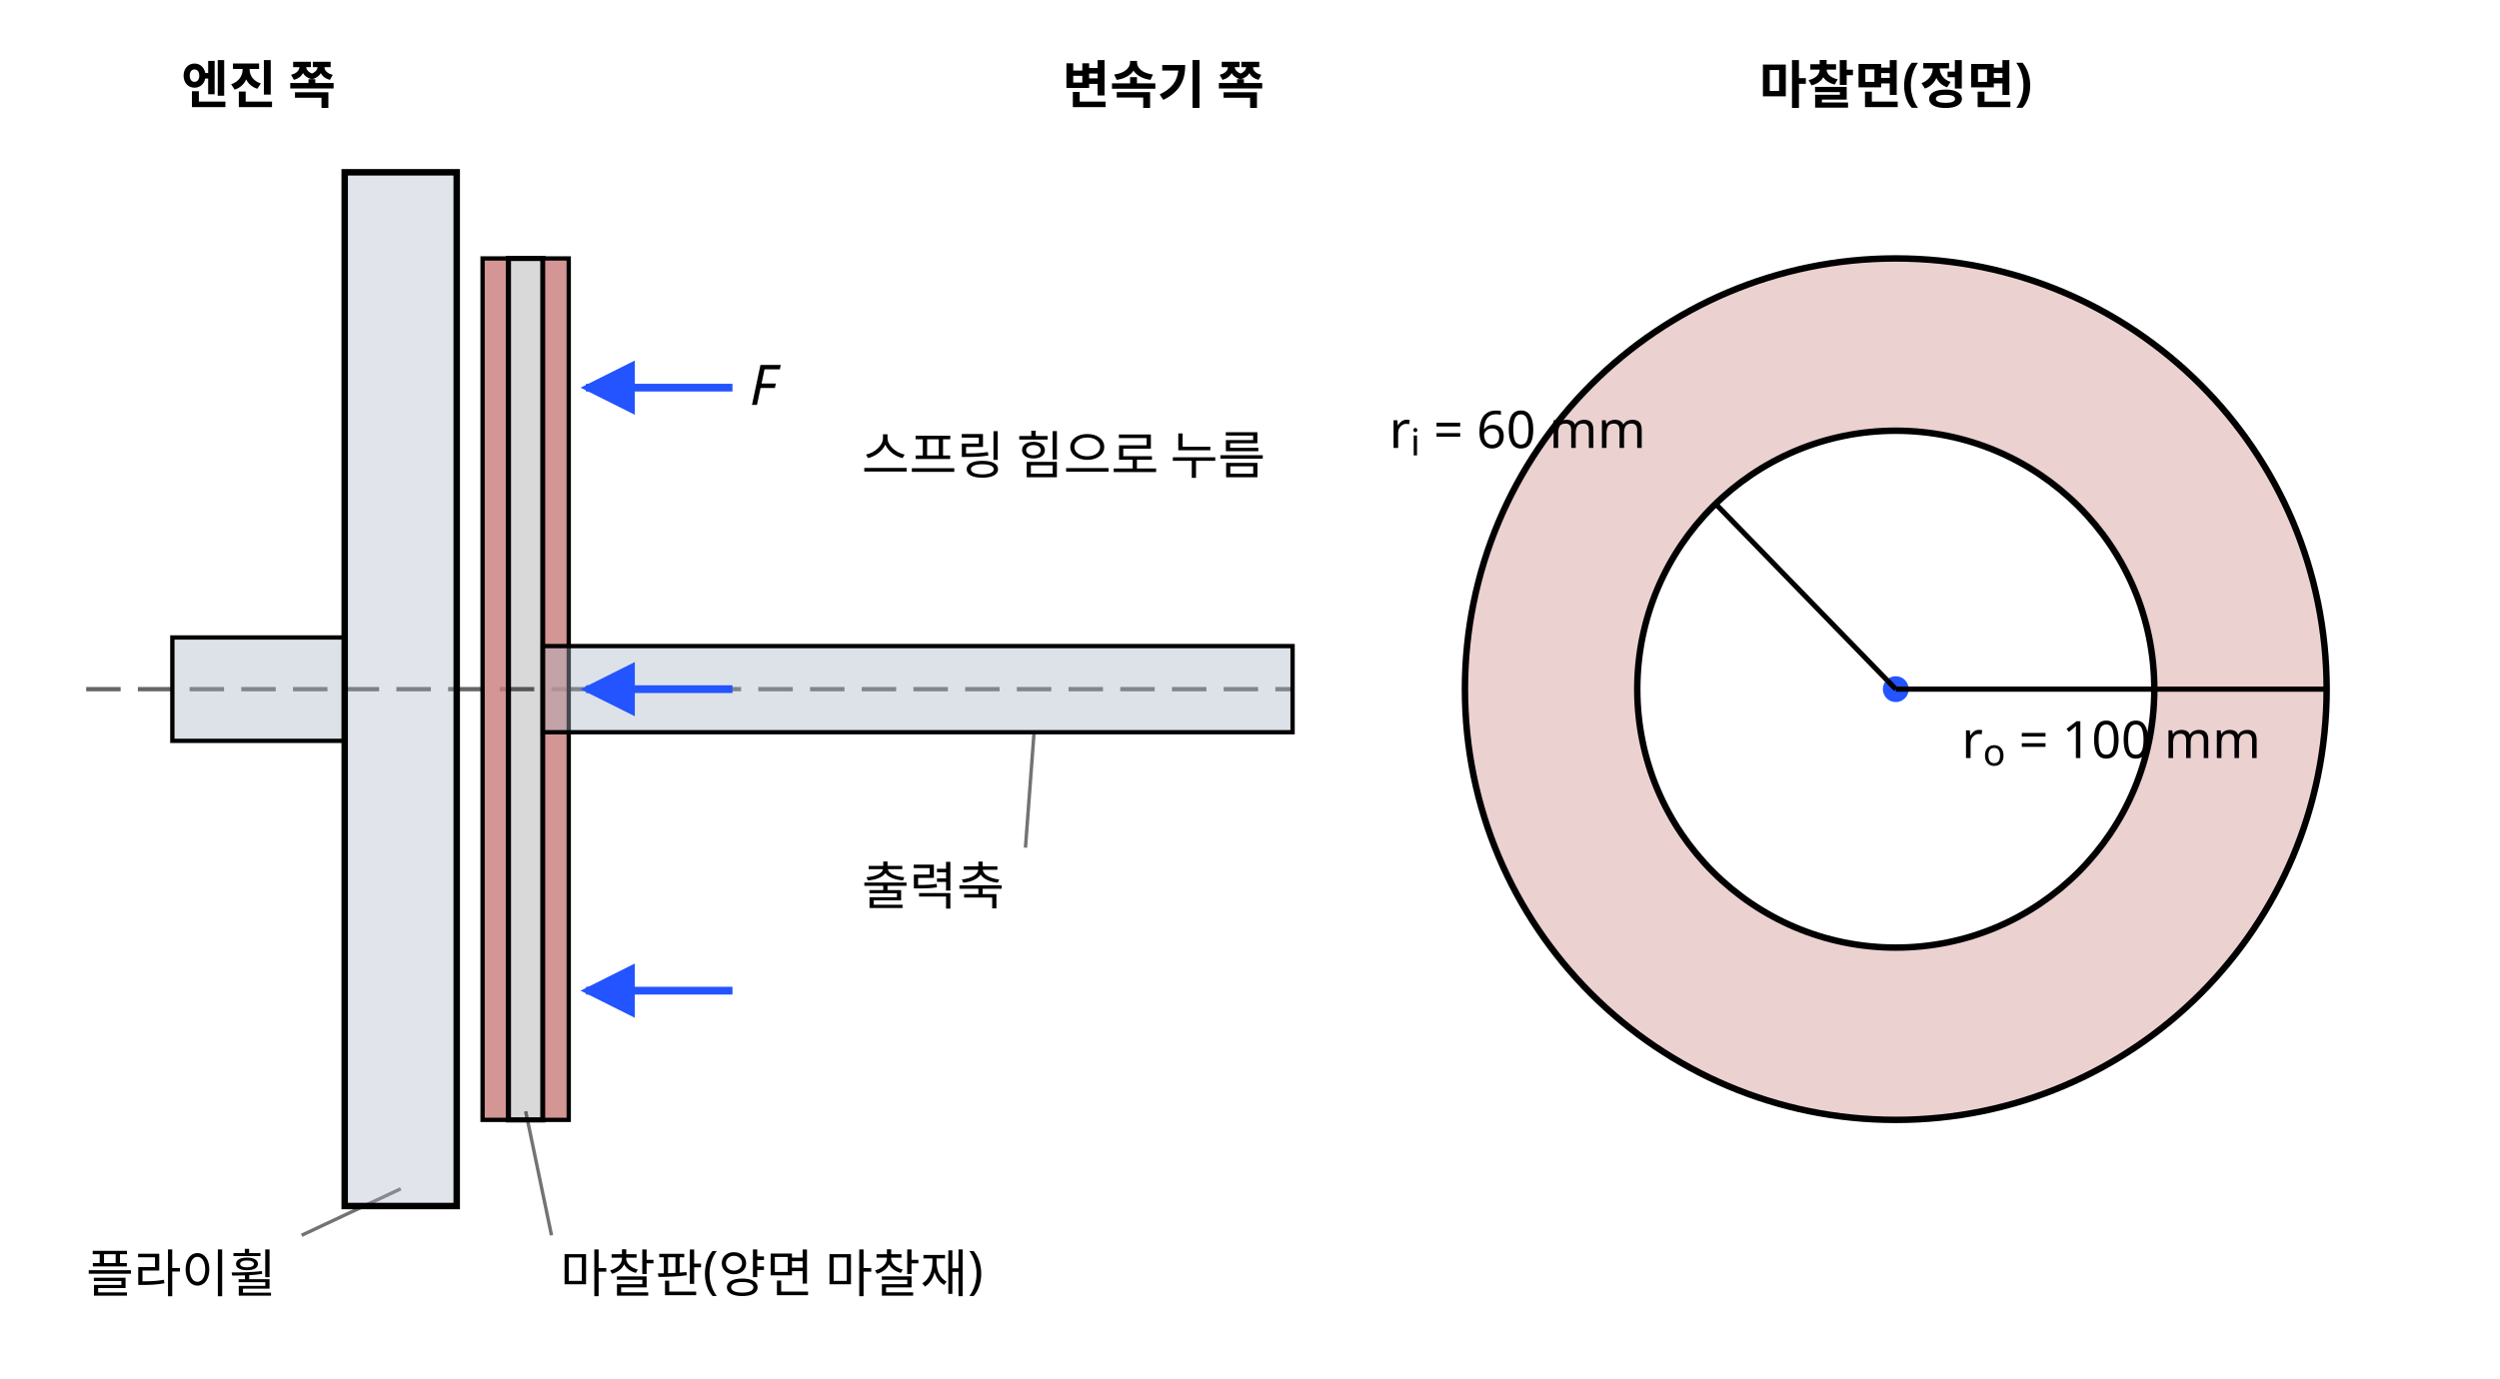
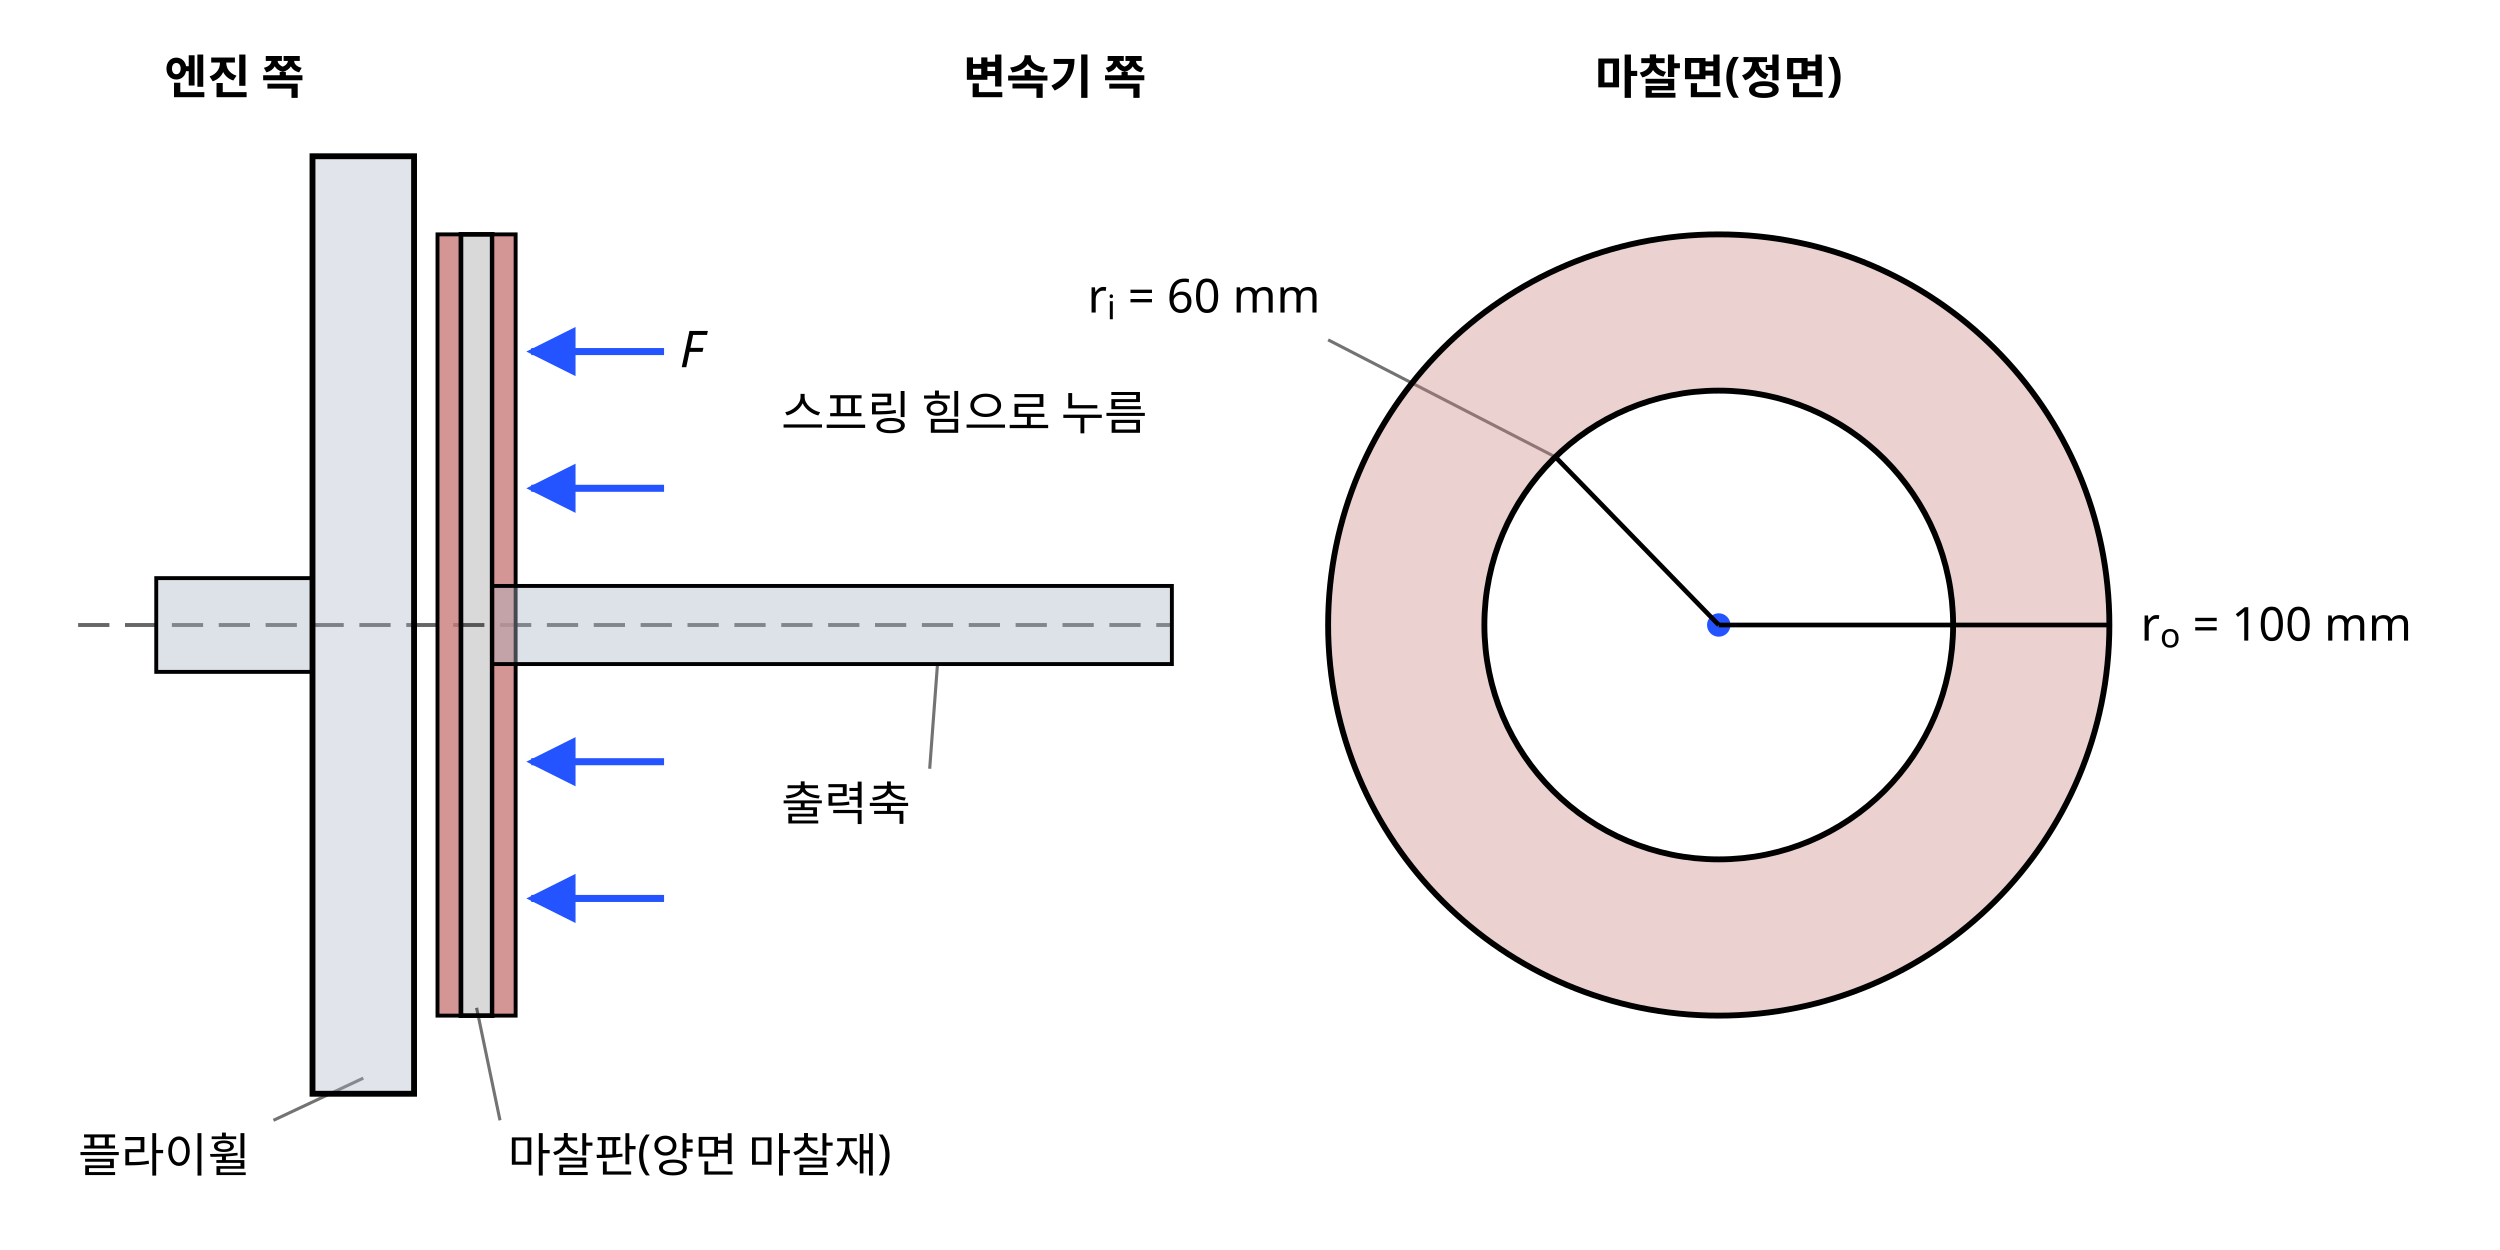
- <svg xmlns="http://www.w3.org/2000/svg" class="si si-illus" viewBox="0 0 580 320" style="max-width:580px;color:var(--si-ink,var(--text,#1f2328))" role="img" aria-labelledby="clutch-t" font-family="'Pretendard','Noto Sans KR','Apple SD Gothic Neo',sans-serif" font-size="13" fill="currentColor">
+ <svg xmlns="http://www.w3.org/2000/svg" class="si si-illus" viewBox="0 0 640 320" style="max-width:640px;color:var(--si-ink,var(--text,#1f2328))" role="img" aria-labelledby="clutch-t" font-family="'Pretendard','Noto Sans KR','Apple SD Gothic Neo',sans-serif" font-size="13" fill="currentColor">
  <defs>
    <marker id="clutch-ar" viewBox="0 0 10 10" refX="9" refY="5" markerWidth="7" markerHeight="7" orient="auto-start-reverse">
      <path d="M0,0L10,5L0,10z" style="fill:var(--si-accent,#2454ff)" />
    </marker>
  </defs>
  <line x1="93" y1="276" x2="70" y2="286.8" class="si-leader" style="stroke:currentColor" stroke-opacity="0.55" stroke-width="0.8" />
  <line x1="122" y1="258" x2="128" y2="286.8" class="si-leader" style="stroke:currentColor" stroke-opacity="0.55" stroke-width="0.8" />
  <line x1="240" y1="170" x2="238" y2="196.8" class="si-leader" style="stroke:currentColor" stroke-opacity="0.55" stroke-width="0.8" />
+   <line x1="398.2" y1="117" x2="340" y2="87" class="si-leader" style="stroke:currentColor" stroke-opacity="0.55" stroke-width="0.8" />
  <line x1="20" y1="160" x2="300" y2="160" style="stroke:currentColor;fill:none" stroke-width="1" stroke-dasharray="8 4" opacity="0.6" />
  <rect x="40" y="148" width="40" height="24" style="stroke:currentColor;fill:var(--si-gray-s,#aab6c6)" stroke-width="1" fill-opacity="0.4" />
  <rect x="80" y="40" width="26" height="240" style="stroke:currentColor;fill:var(--si-gray-s,#aab6c6)" stroke-width="1.5" fill-opacity="0.35" />
  <rect x="112" y="60" width="6" height="200" style="stroke:currentColor;fill:var(--si-rose-s,#c97b7b)" stroke-width="1" fill-opacity="0.8" />
  <rect x="118" y="60" width="8" height="200" style="stroke:currentColor;fill:currentColor" stroke-width="1.2" fill-opacity="0.15" />
  <rect x="126" y="60" width="6" height="200" style="stroke:currentColor;fill:var(--si-rose-s,#c97b7b)" stroke-width="1" fill-opacity="0.8" />
  <rect x="126" y="150" width="174" height="20" style="stroke:currentColor;fill:var(--si-gray-s,#aab6c6)" stroke-width="1" fill-opacity="0.4" />
  <line x1="170" y1="90" x2="136" y2="90" style="stroke:var(--si-accent,#2454ff);fill:none" stroke-width="1.8" marker-end="url(#clutch-ar)" />
-   <line x1="170" y1="160" x2="136" y2="160" style="stroke:var(--si-accent,#2454ff);fill:none" stroke-width="1.8" marker-end="url(#clutch-ar)" />
+   <line x1="170" y1="125" x2="136" y2="125" style="stroke:var(--si-accent,#2454ff);fill:none" stroke-width="1.8" marker-end="url(#clutch-ar)" />
  <line x1="170" y1="230" x2="136" y2="230" style="stroke:var(--si-accent,#2454ff);fill:none" stroke-width="1.8" marker-end="url(#clutch-ar)" />
  <text x="174" y="94" font-style="italic">F</text>
  <text x="60" y="24" text-anchor="middle" font-size="12" font-weight="700">엔진 쪽</text>
  <text x="270" y="24" text-anchor="middle" font-size="12" font-weight="700">변속기 쪽</text>
  <text x="20" y="300" font-size="12">플라이휠</text>
  <text x="130" y="300" font-size="12">마찰판(양면 마찰재)</text>
  <text x="200" y="110" font-size="12">스프링 힘으로 누름</text>
  <text x="200" y="210" font-size="12">출력축</text>
  <circle cx="440" cy="160" r="100" style="stroke:currentColor;fill:var(--si-rose-s,#c97b7b)" stroke-width="1.5" fill-opacity="0.35" />
  <circle cx="440" cy="160" r="60" style="stroke:currentColor;fill:var(--si-bg,#ffffff)" stroke-width="1.5" />
  <circle cx="440" cy="160" r="3" style="stroke:none;fill:var(--si-accent,#2454ff)" stroke-width="1.6" />
  <line x1="440" y1="160" x2="540" y2="160" style="stroke:currentColor;fill:none" stroke-width="1.2" />
  <line x1="440" y1="160" x2="398.2" y2="117" style="stroke:currentColor;fill:none" stroke-width="1.2" />
-   <text x="490" y="176" text-anchor="middle" font-size="12">r<tspan baseline-shift="sub" font-size="72%">o</tspan> = 100 mm</text>
-   <text x="382" y="104" text-anchor="end" font-size="12">r<tspan baseline-shift="sub" font-size="72%">i</tspan> = 60 mm</text>
+   <text x="548" y="164" font-size="12">r<tspan baseline-shift="sub" font-size="72%">o</tspan> = 100 mm</text>
+   <text x="338" y="80" text-anchor="end" font-size="12">r<tspan baseline-shift="sub" font-size="72%">i</tspan> = 60 mm</text>
  <text x="440" y="24" text-anchor="middle" font-size="12" font-weight="700">마찰면(정면)</text>
+   <line x1="170" y1="195" x2="136" y2="195" style="stroke:var(--si-accent,#2454ff);fill:none" stroke-width="1.8" marker-end="url(#clutch-ar)" />
</svg>
